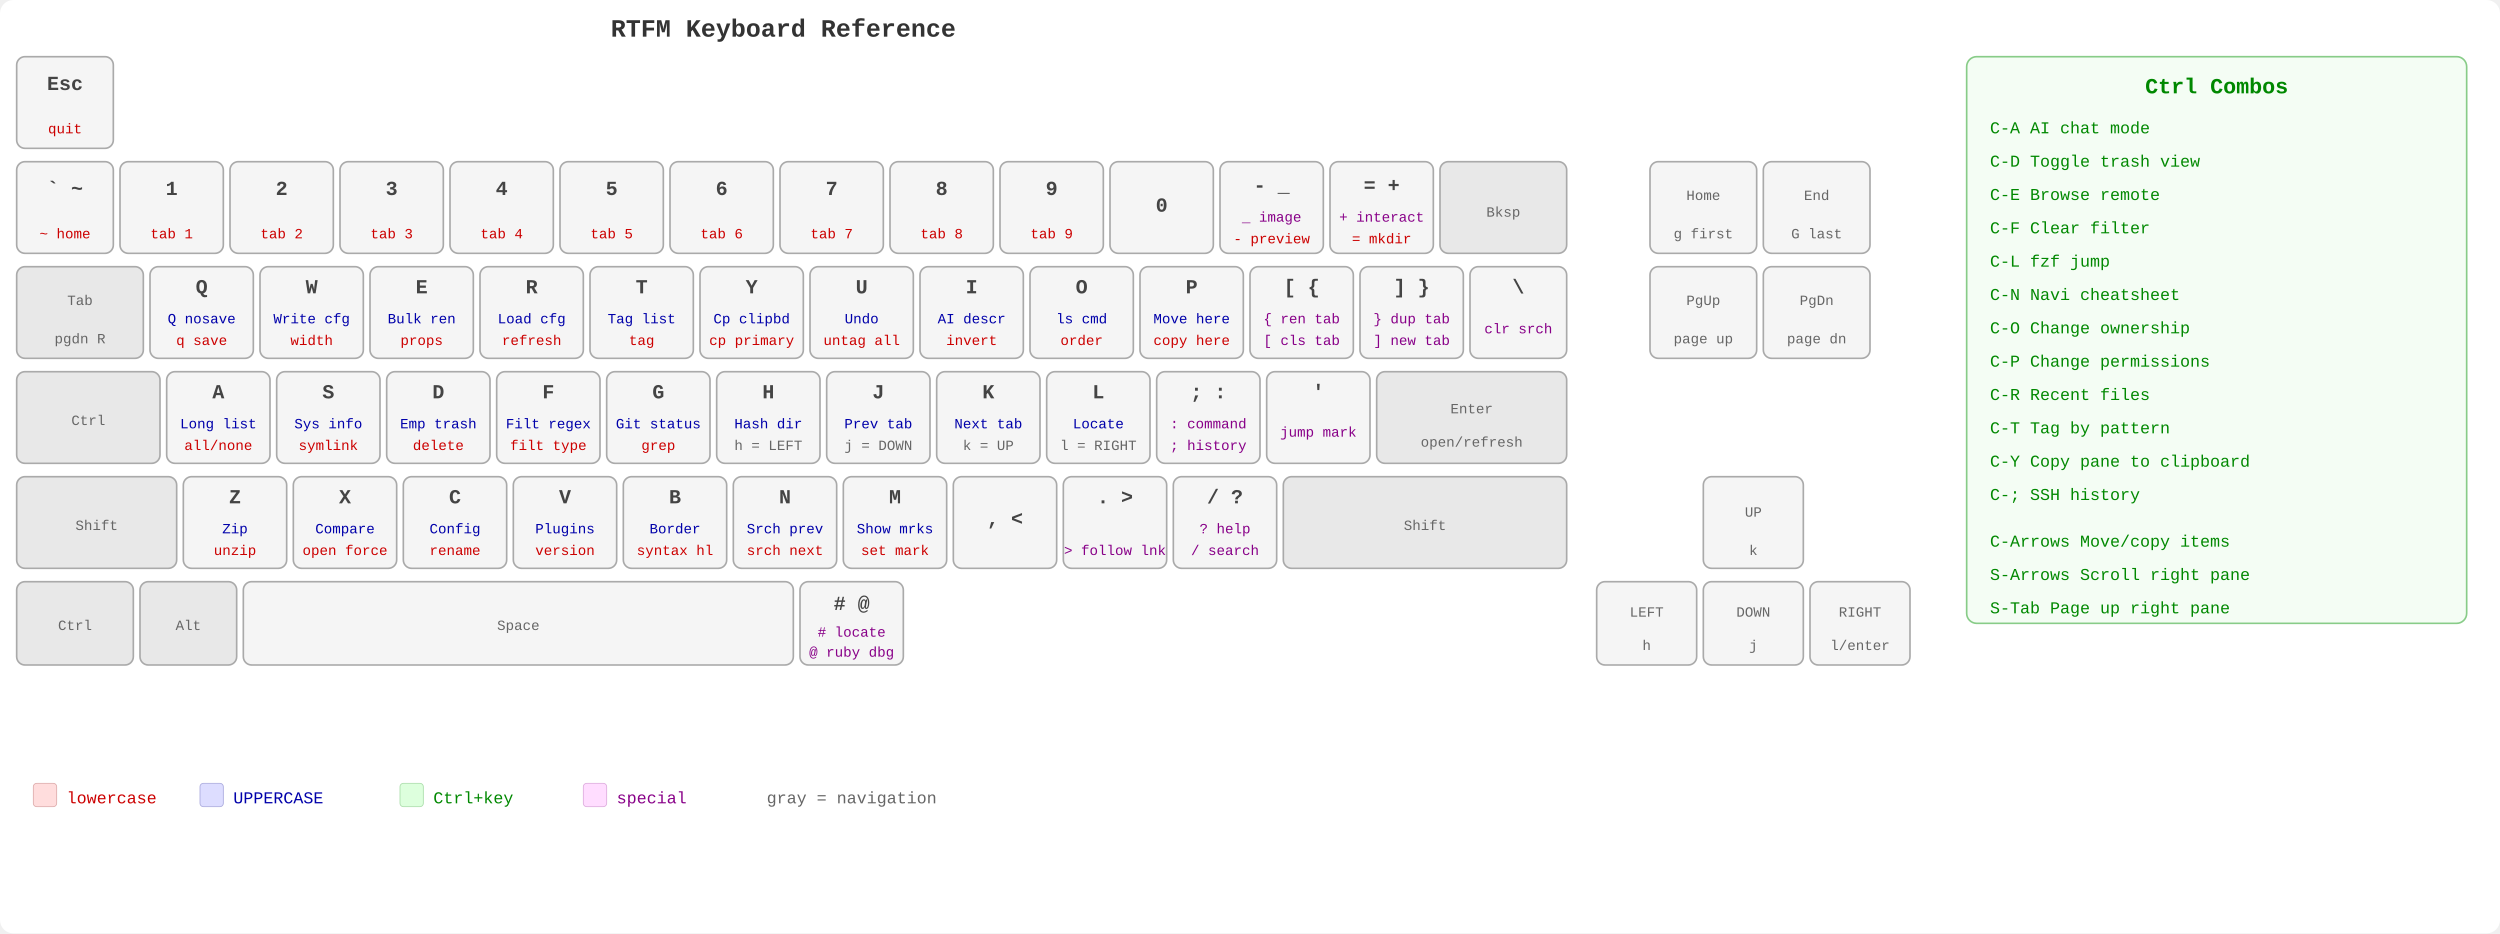
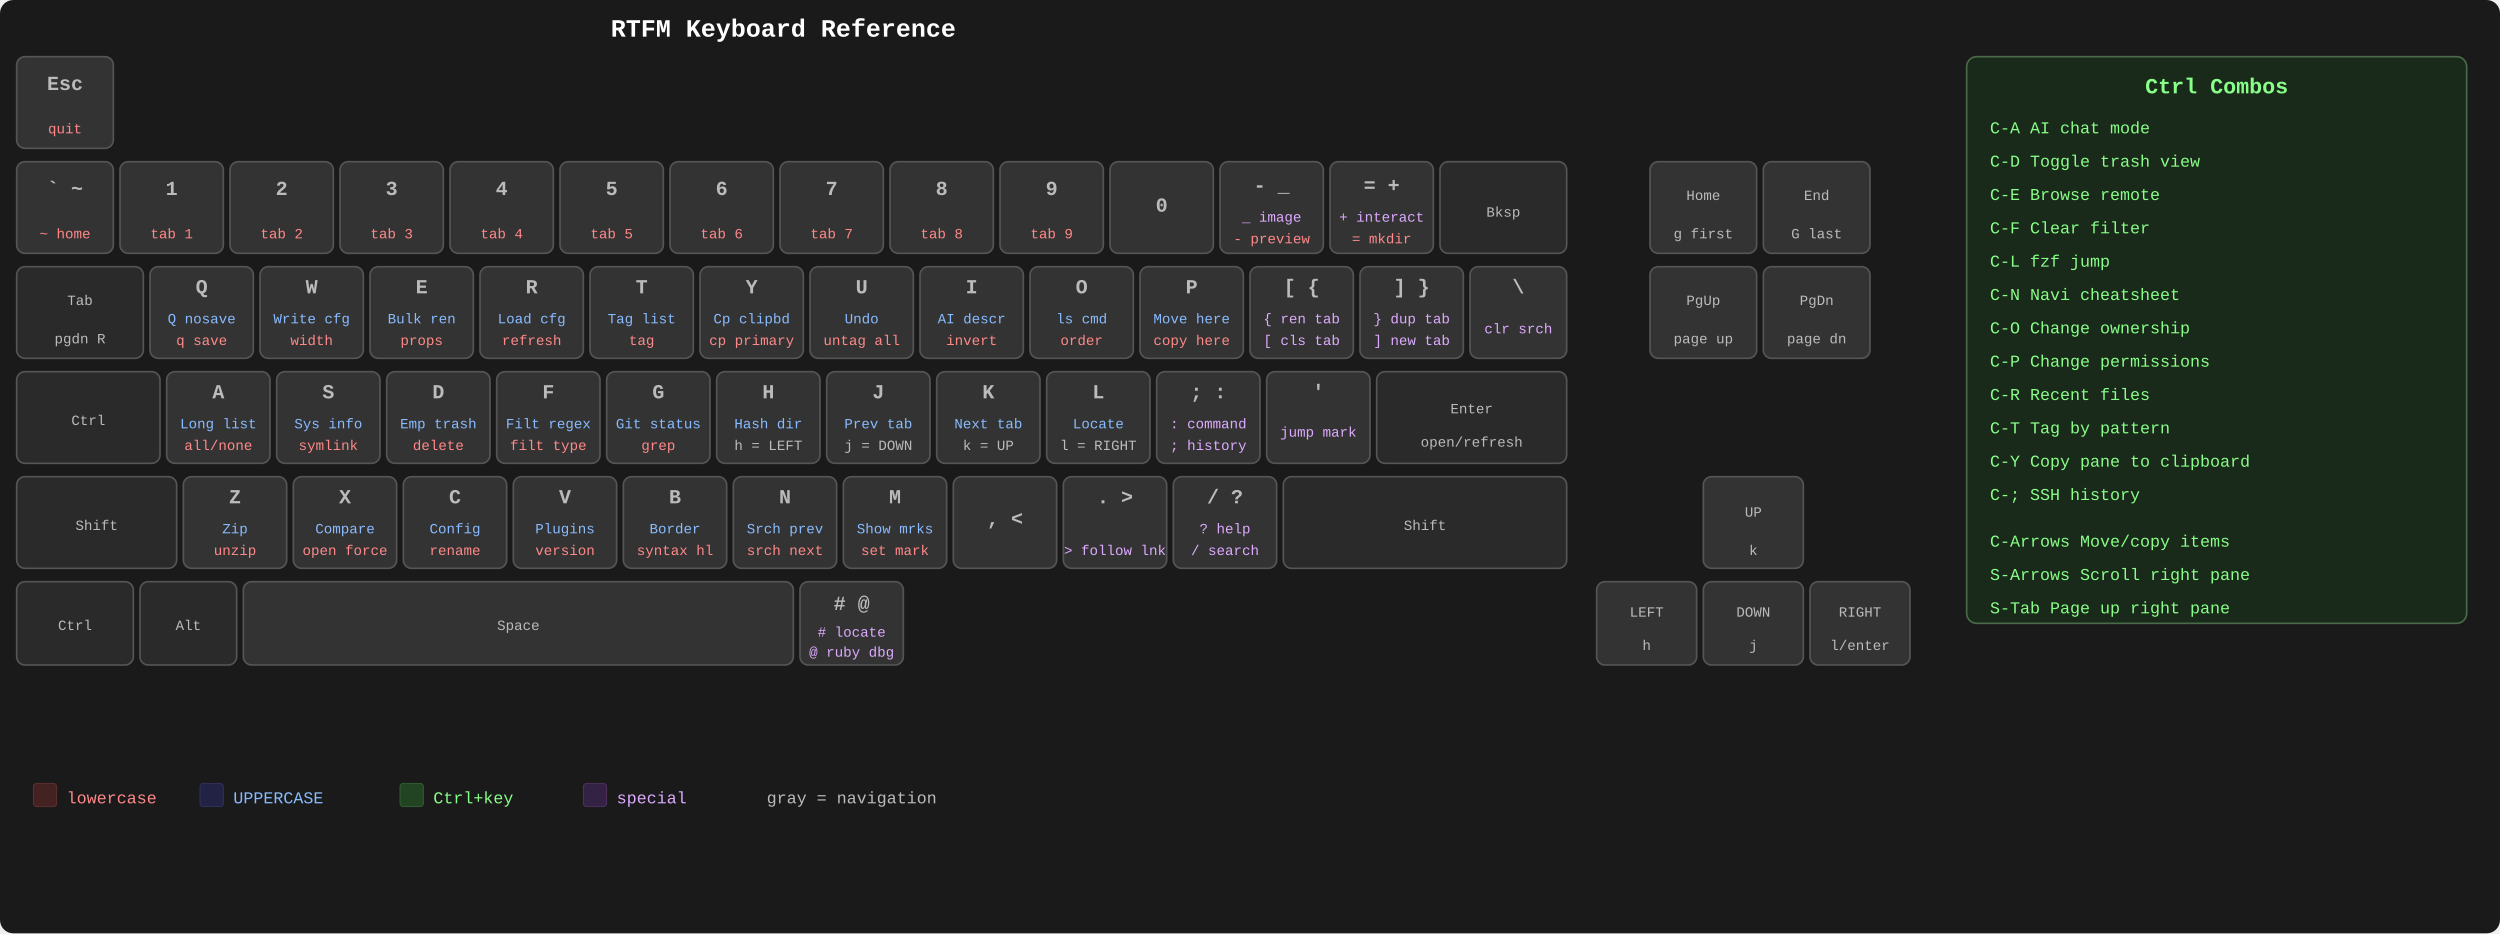
<svg xmlns="http://www.w3.org/2000/svg" viewBox="0 0 1500 560" width="1500" height="560" font-family="monospace, Courier New, Courier">
  <defs>
    <style>
-       .key { fill: #f5f5f5; stroke: #aaa; stroke-width: 1; rx: 5; ry: 5; }
-       .kw { fill: #e8e8e8; stroke: #aaa; stroke-width: 1; rx: 5; ry: 5; }
-       .kl { font-size: 12px; fill: #444; font-weight: bold; text-anchor: middle; }
-       .lo { font-size: 8.5px; fill: #c00; text-anchor: middle; }
-       .up { font-size: 8.5px; fill: #00a; text-anchor: middle; }
-       .ct { font-size: 10px; fill: #080; }
-       .sp { font-size: 8.5px; fill: #808; text-anchor: middle; }
-       .nv { font-size: 8.5px; fill: #666; text-anchor: middle; }
+       .key { fill: #333; stroke: #555; stroke-width: 1; rx: 5; ry: 5; }
+       .kw { fill: #2a2a2a; stroke: #555; stroke-width: 1; rx: 5; ry: 5; }
+       .kl { font-size: 12px; fill: #bbb; font-weight: bold; text-anchor: middle; }
+       .lo { font-size: 8.5px; fill: #FF8888; text-anchor: middle; }
+       .up { font-size: 8.5px; fill: #88BBFF; text-anchor: middle; }
+       .ct { font-size: 10px; fill: #88FF88; }
+       .sp { font-size: 8.5px; fill: #DDAAFF; text-anchor: middle; }
+       .nv { font-size: 8.5px; fill: #bbb; text-anchor: middle; }
    </style>
  </defs>
-   <rect width="1500" height="560" fill="#fff" rx="8" />
-   <text x="470" y="22" text-anchor="middle" font-size="15" font-weight="bold" fill="#333">RTFM Keyboard Reference</text>
+   <rect width="1500" height="560" fill="#1a1a1a" rx="8" />
+   <text x="470" y="22" text-anchor="middle" font-size="15" font-weight="bold" fill="#fff">RTFM Keyboard Reference</text>
  <rect x="10" y="34" width="58" height="55" class="key" />
  <text x="39" y="54" class="kl">Esc</text>
  <text x="39" y="80" class="lo">quit</text>
  <rect x="10" y="97" width="58" height="55" class="key" />
  <text x="39" y="117" class="kl">` ~</text>
  <text x="39" y="143" class="lo">~ home</text>
  <rect x="72" y="97" width="62" height="55" class="key" />
  <text x="103" y="117" class="kl">1</text>
  <text x="103" y="143" class="lo">tab 1</text>
  <rect x="138" y="97" width="62" height="55" class="key" />
  <text x="169" y="117" class="kl">2</text>
  <text x="169" y="143" class="lo">tab 2</text>
  <rect x="204" y="97" width="62" height="55" class="key" />
  <text x="235" y="117" class="kl">3</text>
  <text x="235" y="143" class="lo">tab 3</text>
  <rect x="270" y="97" width="62" height="55" class="key" />
  <text x="301" y="117" class="kl">4</text>
  <text x="301" y="143" class="lo">tab 4</text>
  <rect x="336" y="97" width="62" height="55" class="key" />
  <text x="367" y="117" class="kl">5</text>
  <text x="367" y="143" class="lo">tab 5</text>
  <rect x="402" y="97" width="62" height="55" class="key" />
  <text x="433" y="117" class="kl">6</text>
  <text x="433" y="143" class="lo">tab 6</text>
  <rect x="468" y="97" width="62" height="55" class="key" />
  <text x="499" y="117" class="kl">7</text>
  <text x="499" y="143" class="lo">tab 7</text>
  <rect x="534" y="97" width="62" height="55" class="key" />
  <text x="565" y="117" class="kl">8</text>
  <text x="565" y="143" class="lo">tab 8</text>
  <rect x="600" y="97" width="62" height="55" class="key" />
  <text x="631" y="117" class="kl">9</text>
  <text x="631" y="143" class="lo">tab 9</text>
  <rect x="666" y="97" width="62" height="55" class="key" />
  <text x="697" y="127" class="kl">0</text>
  <rect x="732" y="97" width="62" height="55" class="key" />
  <text x="763" y="115" class="kl">- _</text>
  <text x="763" y="133" class="sp">_ image</text>
  <text x="763" y="146" class="lo">- preview</text>
  <rect x="798" y="97" width="62" height="55" class="key" />
  <text x="829" y="115" class="kl">= +</text>
  <text x="829" y="133" class="sp">+ interact</text>
  <text x="829" y="146" class="lo">= mkdir</text>
  <rect x="864" y="97" width="76" height="55" class="kw" />
  <text x="902" y="130" class="nv">Bksp</text>
  <rect x="10" y="160" width="76" height="55" class="kw" />
  <text x="48" y="183" class="nv">Tab</text>
  <text x="48" y="206" class="nv">pgdn R</text>
  <rect x="90" y="160" width="62" height="55" class="key" />
  <text x="121" y="176" class="kl">Q</text>
  <text x="121" y="194" class="up">Q nosave</text>
  <text x="121" y="207" class="lo">q save</text>
  <rect x="156" y="160" width="62" height="55" class="key" />
  <text x="187" y="176" class="kl">W</text>
  <text x="187" y="194" class="up">Write cfg</text>
  <text x="187" y="207" class="lo">width</text>
  <rect x="222" y="160" width="62" height="55" class="key" />
  <text x="253" y="176" class="kl">E</text>
  <text x="253" y="194" class="up">Bulk ren</text>
  <text x="253" y="207" class="lo">props</text>
  <rect x="288" y="160" width="62" height="55" class="key" />
  <text x="319" y="176" class="kl">R</text>
  <text x="319" y="194" class="up">Load cfg</text>
  <text x="319" y="207" class="lo">refresh</text>
  <rect x="354" y="160" width="62" height="55" class="key" />
  <text x="385" y="176" class="kl">T</text>
  <text x="385" y="194" class="up">Tag list</text>
  <text x="385" y="207" class="lo">tag</text>
  <rect x="420" y="160" width="62" height="55" class="key" />
  <text x="451" y="176" class="kl">Y</text>
  <text x="451" y="194" class="up">Cp clipbd</text>
  <text x="451" y="207" class="lo">cp primary</text>
  <rect x="486" y="160" width="62" height="55" class="key" />
  <text x="517" y="176" class="kl">U</text>
  <text x="517" y="194" class="up">Undo</text>
  <text x="517" y="207" class="lo">untag all</text>
  <rect x="552" y="160" width="62" height="55" class="key" />
  <text x="583" y="176" class="kl">I</text>
  <text x="583" y="194" class="up">AI descr</text>
  <text x="583" y="207" class="lo">invert</text>
  <rect x="618" y="160" width="62" height="55" class="key" />
  <text x="649" y="176" class="kl">O</text>
  <text x="649" y="194" class="up">ls cmd</text>
  <text x="649" y="207" class="lo">order</text>
  <rect x="684" y="160" width="62" height="55" class="key" />
  <text x="715" y="176" class="kl">P</text>
  <text x="715" y="194" class="up">Move here</text>
  <text x="715" y="207" class="lo">copy here</text>
  <rect x="750" y="160" width="62" height="55" class="key" />
  <text x="781" y="176" class="kl">[ {</text>
  <text x="781" y="194" class="sp">{ ren tab</text>
  <text x="781" y="207" class="sp">[ cls tab</text>
  <rect x="816" y="160" width="62" height="55" class="key" />
  <text x="847" y="176" class="kl">] }</text>
  <text x="847" y="194" class="sp">} dup tab</text>
  <text x="847" y="207" class="sp">] new tab</text>
  <rect x="882" y="160" width="58" height="55" class="key" />
  <text x="911" y="176" class="kl">\</text>
  <text x="911" y="200" class="sp">clr srch</text>
  <rect x="10" y="223" width="86" height="55" class="kw" />
  <text x="53" y="255" class="nv">Ctrl</text>
  <rect x="100" y="223" width="62" height="55" class="key" />
  <text x="131" y="239" class="kl">A</text>
  <text x="131" y="257" class="up">Long list</text>
  <text x="131" y="270" class="lo">all/none</text>
  <rect x="166" y="223" width="62" height="55" class="key" />
  <text x="197" y="239" class="kl">S</text>
  <text x="197" y="257" class="up">Sys info</text>
  <text x="197" y="270" class="lo">symlink</text>
  <rect x="232" y="223" width="62" height="55" class="key" />
  <text x="263" y="239" class="kl">D</text>
  <text x="263" y="257" class="up">Emp trash</text>
  <text x="263" y="270" class="lo">delete</text>
  <rect x="298" y="223" width="62" height="55" class="key" />
  <text x="329" y="239" class="kl">F</text>
  <text x="329" y="257" class="up">Filt regex</text>
  <text x="329" y="270" class="lo">filt type</text>
  <rect x="364" y="223" width="62" height="55" class="key" />
  <text x="395" y="239" class="kl">G</text>
  <text x="395" y="257" class="up">Git status</text>
  <text x="395" y="270" class="lo">grep</text>
  <rect x="430" y="223" width="62" height="55" class="key" />
  <text x="461" y="239" class="kl">H</text>
  <text x="461" y="257" class="up">Hash dir</text>
  <text x="461" y="270" class="nv">h = LEFT</text>
  <rect x="496" y="223" width="62" height="55" class="key" />
  <text x="527" y="239" class="kl">J</text>
  <text x="527" y="257" class="up">Prev tab</text>
  <text x="527" y="270" class="nv">j = DOWN</text>
  <rect x="562" y="223" width="62" height="55" class="key" />
  <text x="593" y="239" class="kl">K</text>
  <text x="593" y="257" class="up">Next tab</text>
  <text x="593" y="270" class="nv">k = UP</text>
  <rect x="628" y="223" width="62" height="55" class="key" />
  <text x="659" y="239" class="kl">L</text>
  <text x="659" y="257" class="up">Locate</text>
  <text x="659" y="270" class="nv">l = RIGHT</text>
  <rect x="694" y="223" width="62" height="55" class="key" />
  <text x="725" y="239" class="kl">; :</text>
  <text x="725" y="257" class="sp">: command</text>
  <text x="725" y="270" class="sp">; history</text>
  <rect x="760" y="223" width="62" height="55" class="key" />
  <text x="791" y="239" class="kl">'</text>
  <text x="791" y="262" class="sp">jump mark</text>
  <rect x="826" y="223" width="114" height="55" class="kw" />
  <text x="883" y="248" class="nv">Enter</text>
  <text x="883" y="268" class="nv">open/refresh</text>
  <rect x="10" y="286" width="96" height="55" class="kw" />
  <text x="58" y="318" class="nv">Shift</text>
  <rect x="110" y="286" width="62" height="55" class="key" />
  <text x="141" y="302" class="kl">Z</text>
  <text x="141" y="320" class="up">Zip</text>
  <text x="141" y="333" class="lo">unzip</text>
  <rect x="176" y="286" width="62" height="55" class="key" />
  <text x="207" y="302" class="kl">X</text>
  <text x="207" y="320" class="up">Compare</text>
  <text x="207" y="333" class="lo">open force</text>
  <rect x="242" y="286" width="62" height="55" class="key" />
  <text x="273" y="302" class="kl">C</text>
  <text x="273" y="320" class="up">Config</text>
  <text x="273" y="333" class="lo">rename</text>
  <rect x="308" y="286" width="62" height="55" class="key" />
  <text x="339" y="302" class="kl">V</text>
  <text x="339" y="320" class="up">Plugins</text>
  <text x="339" y="333" class="lo">version</text>
  <rect x="374" y="286" width="62" height="55" class="key" />
  <text x="405" y="302" class="kl">B</text>
  <text x="405" y="320" class="up">Border</text>
  <text x="405" y="333" class="lo">syntax hl</text>
  <rect x="440" y="286" width="62" height="55" class="key" />
  <text x="471" y="302" class="kl">N</text>
  <text x="471" y="320" class="up">Srch prev</text>
  <text x="471" y="333" class="lo">srch next</text>
  <rect x="506" y="286" width="62" height="55" class="key" />
  <text x="537" y="302" class="kl">M</text>
  <text x="537" y="320" class="up">Show mrks</text>
  <text x="537" y="333" class="lo">set mark</text>
  <rect x="572" y="286" width="62" height="55" class="key" />
  <text x="603" y="315" class="kl">, &lt;</text>
  <rect x="638" y="286" width="62" height="55" class="key" />
  <text x="669" y="302" class="kl">. &gt;</text>
  <text x="669" y="333" class="sp">&gt; follow lnk</text>
  <rect x="704" y="286" width="62" height="55" class="key" />
  <text x="735" y="302" class="kl">/ ?</text>
  <text x="735" y="320" class="sp">? help</text>
  <text x="735" y="333" class="sp">/ search</text>
  <rect x="770" y="286" width="170" height="55" class="kw" />
  <text x="855" y="318" class="nv">Shift</text>
  <rect x="10" y="349" width="70" height="50" class="kw" />
  <text x="45" y="378" class="nv">Ctrl</text>
  <rect x="84" y="349" width="58" height="50" class="kw" />
  <text x="113" y="378" class="nv">Alt</text>
  <rect x="146" y="349" width="330" height="50" class="key" />
  <text x="311" y="378" class="nv">Space</text>
  <rect x="480" y="349" width="62" height="50" class="key" />
  <text x="511" y="366" class="kl"># @</text>
  <text x="511" y="382" class="sp"># locate</text>
  <text x="511" y="394" class="sp">@ ruby dbg</text>
  <rect x="990" y="97" width="64" height="55" class="key" />
  <text x="1022" y="120" class="nv">Home</text>
  <text x="1022" y="143" class="nv">g first</text>
  <rect x="1058" y="97" width="64" height="55" class="key" />
  <text x="1090" y="120" class="nv">End</text>
  <text x="1090" y="143" class="nv">G last</text>
  <rect x="990" y="160" width="64" height="55" class="key" />
  <text x="1022" y="183" class="nv">PgUp</text>
  <text x="1022" y="206" class="nv">page up</text>
  <rect x="1058" y="160" width="64" height="55" class="key" />
  <text x="1090" y="183" class="nv">PgDn</text>
  <text x="1090" y="206" class="nv">page dn</text>
  <rect x="1022" y="286" width="60" height="55" class="key" />
  <text x="1052" y="310" class="nv">UP</text>
  <text x="1052" y="333" class="nv">k</text>
  <rect x="958" y="349" width="60" height="50" class="key" />
  <text x="988" y="370" class="nv">LEFT</text>
  <text x="988" y="390" class="nv">h</text>
  <rect x="1022" y="349" width="60" height="50" class="key" />
  <text x="1052" y="370" class="nv">DOWN</text>
  <text x="1052" y="390" class="nv">j</text>
  <rect x="1086" y="349" width="60" height="50" class="key" />
  <text x="1116" y="370" class="nv">RIGHT</text>
  <text x="1116" y="390" class="nv">l/enter</text>
-   <rect x="1180" y="34" width="300" height="340" rx="6" fill="#f4fdf4" stroke="#8c8" stroke-width="1" />
-   <text x="1330" y="56" text-anchor="middle" font-size="13" font-weight="bold" fill="#080">Ctrl Combos</text>
+   <rect x="1180" y="34" width="300" height="340" rx="6" fill="#1a2a1a" stroke="#4a6a4a" stroke-width="1" />
+   <text x="1330" y="56" text-anchor="middle" font-size="13" font-weight="bold" fill="#88FF88">Ctrl Combos</text>
  <text x="1194" y="80" class="ct">C-A   AI chat mode</text>
  <text x="1194" y="100" class="ct">C-D   Toggle trash view</text>
  <text x="1194" y="120" class="ct">C-E   Browse remote</text>
  <text x="1194" y="140" class="ct">C-F   Clear filter</text>
  <text x="1194" y="160" class="ct">C-L   fzf jump</text>
  <text x="1194" y="180" class="ct">C-N   Navi cheatsheet</text>
  <text x="1194" y="200" class="ct">C-O   Change ownership</text>
  <text x="1194" y="220" class="ct">C-P   Change permissions</text>
  <text x="1194" y="240" class="ct">C-R   Recent files</text>
  <text x="1194" y="260" class="ct">C-T   Tag by pattern</text>
  <text x="1194" y="280" class="ct">C-Y   Copy pane to clipboard</text>
  <text x="1194" y="300" class="ct">C-;   SSH history</text>
  <text x="1194" y="328" class="ct">C-Arrows   Move/copy items</text>
  <text x="1194" y="348" class="ct">S-Arrows   Scroll right pane</text>
  <text x="1194" y="368" class="ct">S-Tab      Page up right pane</text>
-   <rect x="20" y="470" width="14" height="14" fill="#fdd" rx="2" stroke="#daa" stroke-width="0.5" />
-   <text x="40" y="482" font-size="10" fill="#c00">lowercase</text>
-   <rect x="120" y="470" width="14" height="14" fill="#ddf" rx="2" stroke="#aad" stroke-width="0.5" />
-   <text x="140" y="482" font-size="10" fill="#00a">UPPERCASE</text>
-   <rect x="240" y="470" width="14" height="14" fill="#dfd" rx="2" stroke="#ada" stroke-width="0.5" />
-   <text x="260" y="482" font-size="10" fill="#080">Ctrl+key</text>
-   <rect x="350" y="470" width="14" height="14" fill="#fdf" rx="2" stroke="#dad" stroke-width="0.5" />
-   <text x="370" y="482" font-size="10" fill="#808">special</text>
-   <text x="460" y="482" font-size="10" fill="#666">gray = navigation</text>
+   <rect x="20" y="470" width="14" height="14" fill="#442222" rx="2" stroke="#663333" stroke-width="0.5" />
+   <text x="40" y="482" font-size="10" fill="#FF8888">lowercase</text>
+   <rect x="120" y="470" width="14" height="14" fill="#222244" rx="2" stroke="#333366" stroke-width="0.5" />
+   <text x="140" y="482" font-size="10" fill="#88BBFF">UPPERCASE</text>
+   <rect x="240" y="470" width="14" height="14" fill="#224422" rx="2" stroke="#336633" stroke-width="0.5" />
+   <text x="260" y="482" font-size="10" fill="#88FF88">Ctrl+key</text>
+   <rect x="350" y="470" width="14" height="14" fill="#332244" rx="2" stroke="#553366" stroke-width="0.5" />
+   <text x="370" y="482" font-size="10" fill="#DDAAFF">special</text>
+   <text x="460" y="482" font-size="10" fill="#bbb">gray = navigation</text>
</svg>
